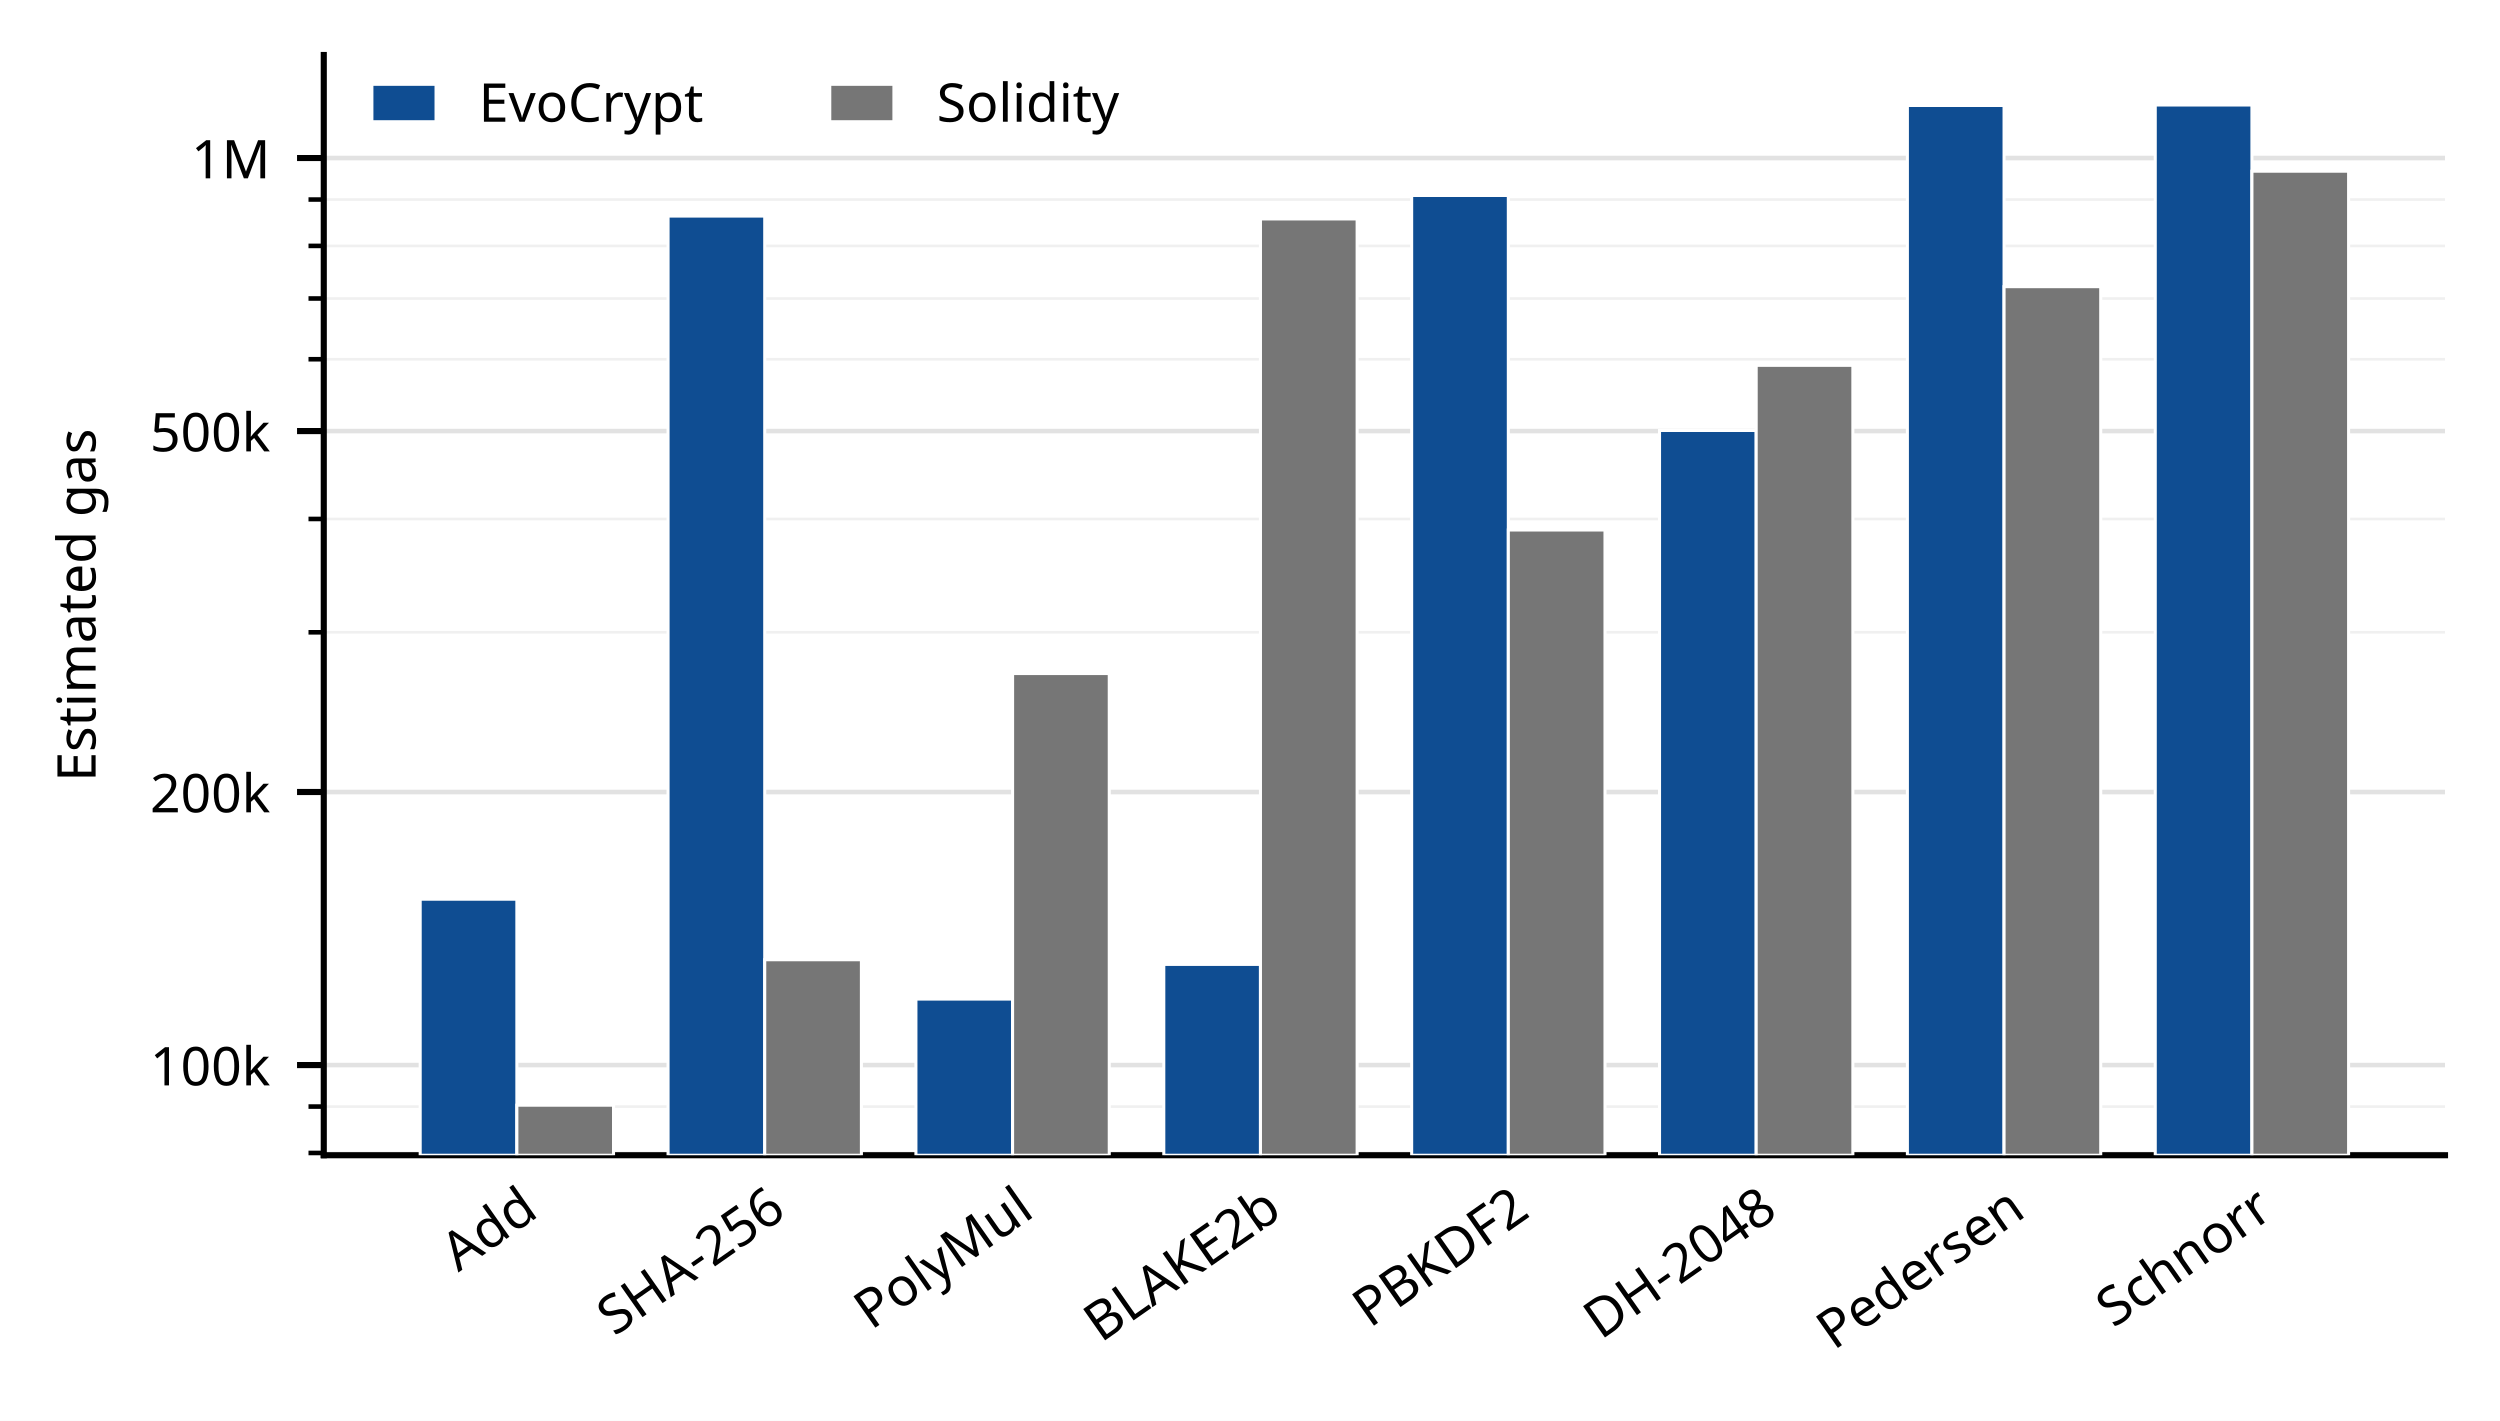
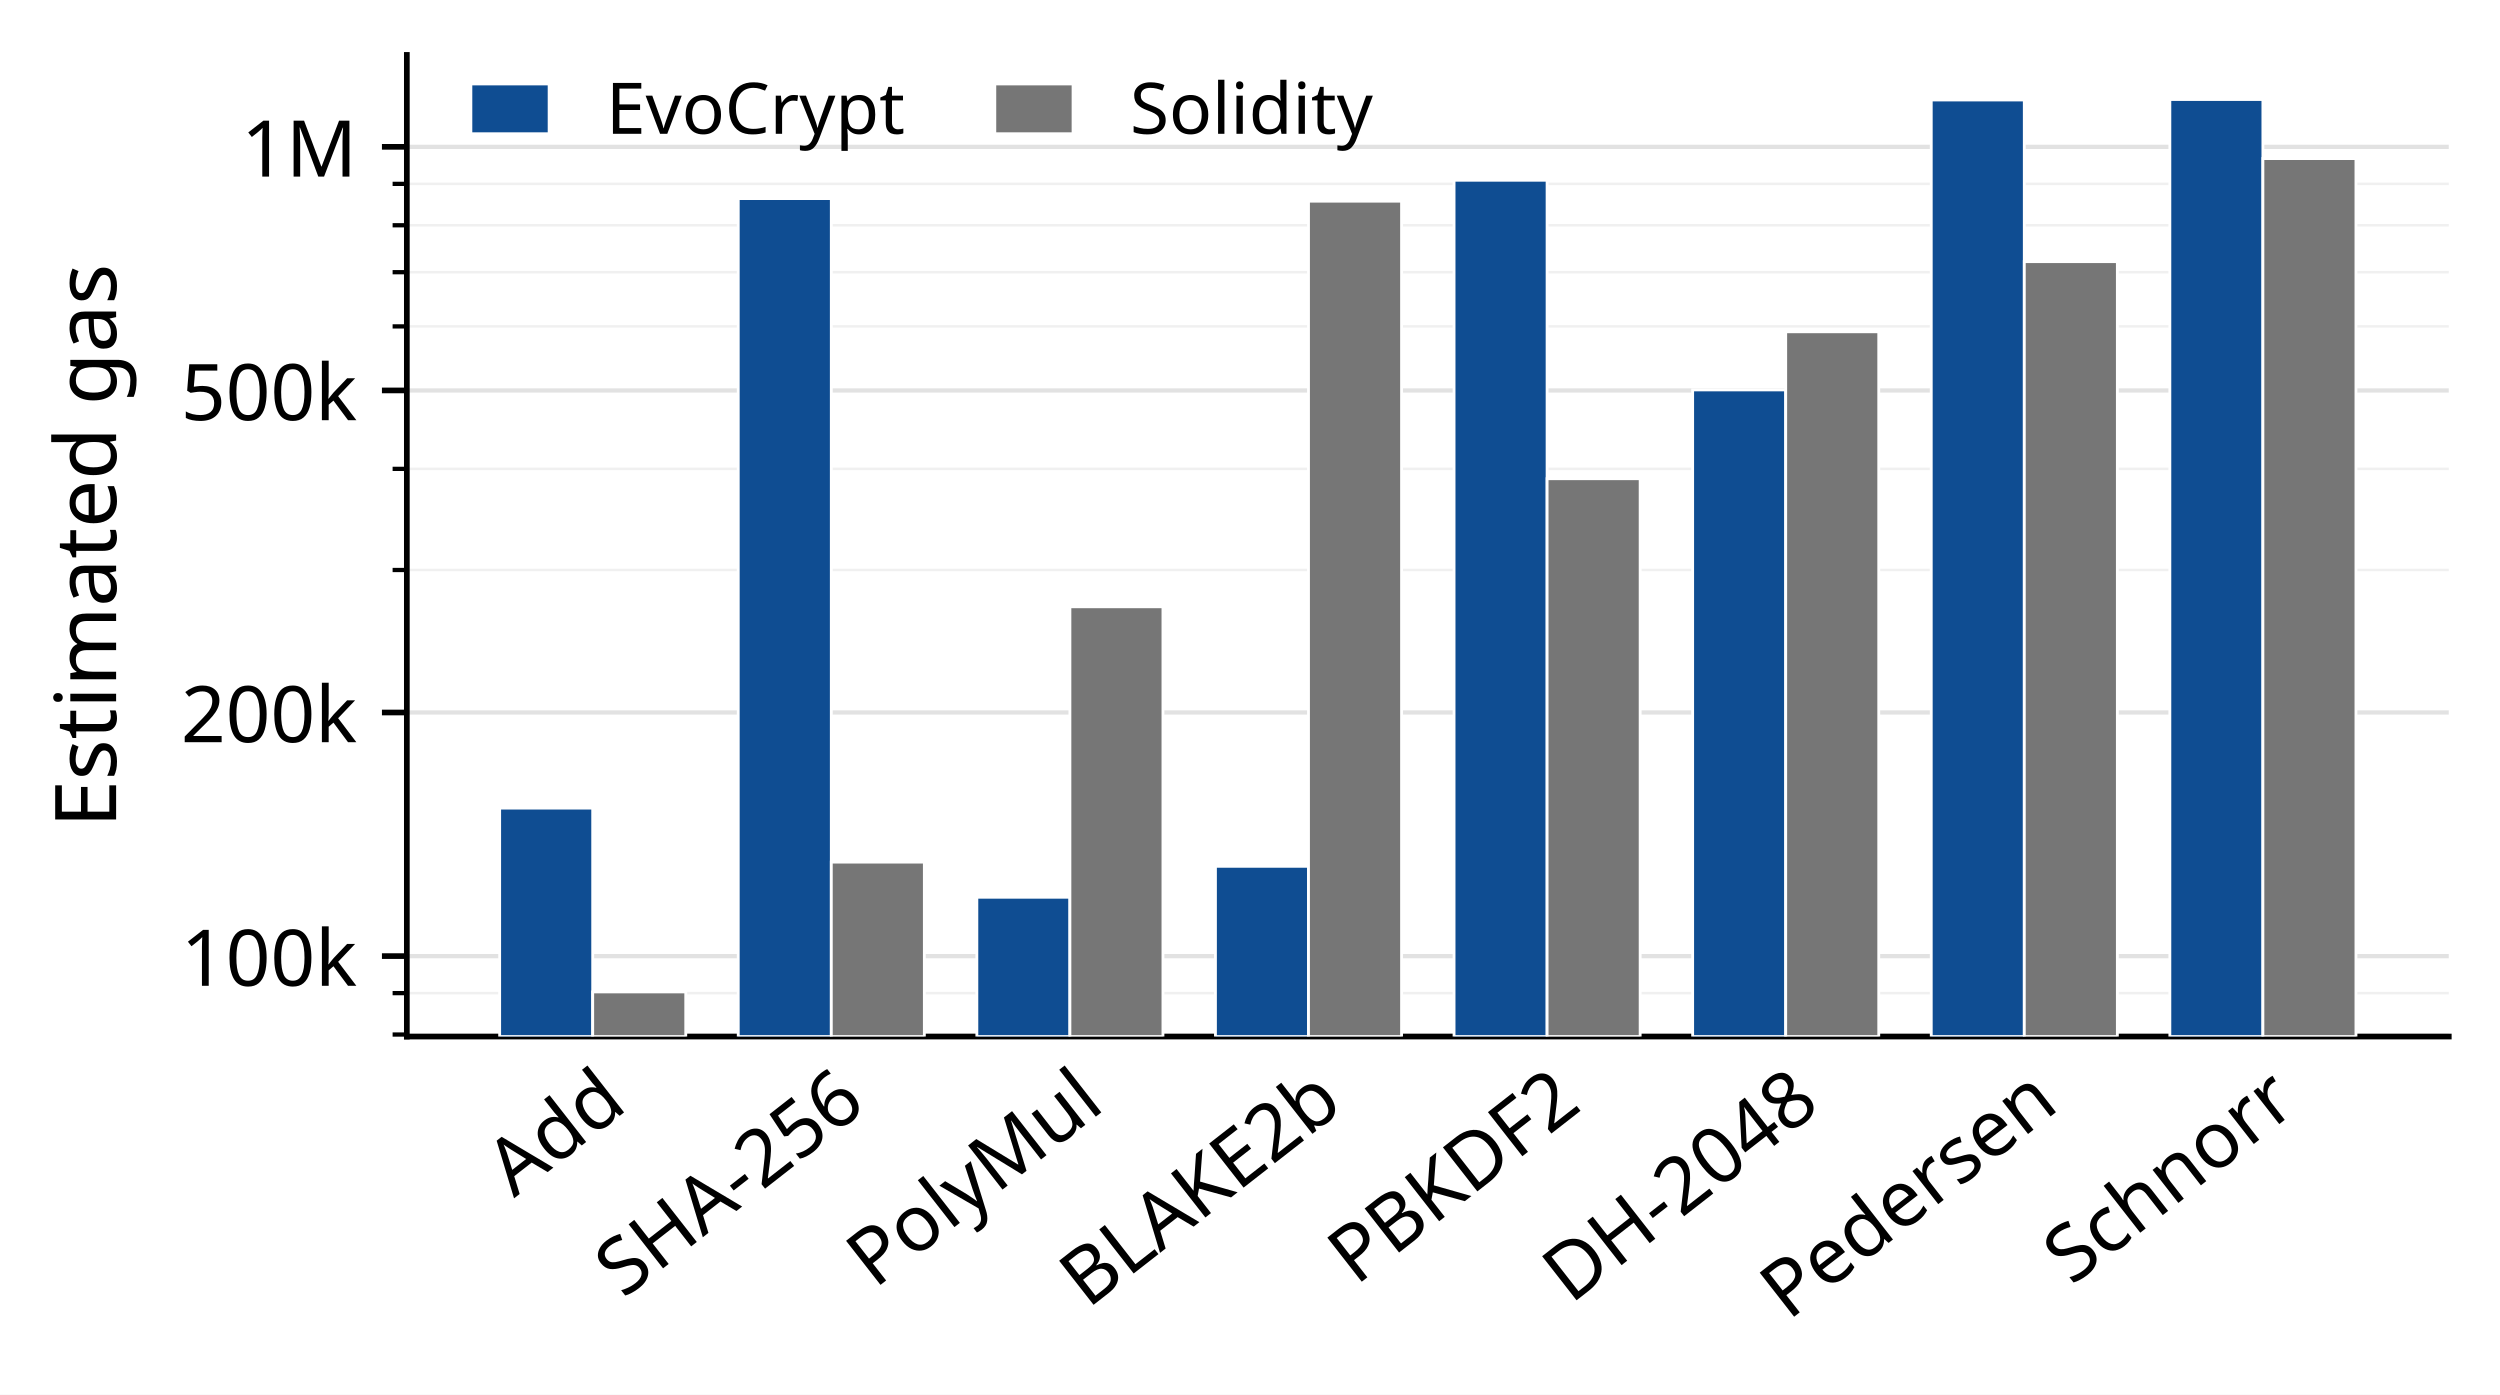
- <svg xmlns="http://www.w3.org/2000/svg" xmlns:xlink="http://www.w3.org/1999/xlink" width="327.309pt" height="186.019pt" viewBox="0 0 327.309 186.019" version="1.1">
+ <svg xmlns="http://www.w3.org/2000/svg" xmlns:xlink="http://www.w3.org/1999/xlink" width="351.37pt" height="196.016pt" viewBox="0 0 351.37 196.016" version="1.1">
  <defs>
    <style type="text/css">*{stroke-linejoin: round; stroke-linecap: butt}</style>
  </defs>
  <g id="figure_1">
    <g id="patch_1">
-       <path d="M 0 186.019  L 327.309 186.019  L 327.309 0  L 0 0  z " style="fill: #ffffff" />
+       <path d="M 0 196.016  L 351.37 196.016  L 351.37 0  L 0 0  z " style="fill: #ffffff" />
    </g>
    <g id="axes_1">
      <g id="patch_2">
-         <path d="M 42.389 151.247  L 320.109 151.247  L 320.109 7.2  L 42.389 7.2  z " style="fill: #ffffff" />
+         <path d="M 57.18 145.684  L 344.17 145.684  L 344.17 7.719  L 57.18 7.719  z " style="fill: #ffffff" />
      </g>
      <g id="matplotlib.axis_1">
        <g id="xtick_1">
          <g id="line2d_1" />
          <g id="text_1">
-             <text style="font: 7px 'sans-serif'; text-anchor: end" x="70.72" y="159.104" transform="rotate(-35, 70.7199, 159.1036)">Add</text>
+             <text style="font: 11px 'sans-serif'; text-anchor: end" x="88.449" y="155.771" transform="rotate(-38, 88.44909, 155.7709)">Add</text>
          </g>
        </g>
        <g id="xtick_2">
          <g id="line2d_2" />
          <g id="text_2">
-             <text style="font: 7px 'sans-serif'; text-anchor: end" x="103.171" y="159.104" transform="rotate(-35, 103.1714, 159.1036)">SHA-256</text>
+             <text style="font: 11px 'sans-serif'; text-anchor: end" x="121.984" y="155.771" transform="rotate(-38, 121.9838, 155.7709)">SHA-256</text>
          </g>
        </g>
        <g id="xtick_3">
          <g id="line2d_3" />
          <g id="text_3">
-             <text style="font: 7px 'sans-serif'; text-anchor: end" x="135.623" y="159.104" transform="rotate(-35, 135.6229, 159.1036)">PolyMul</text>
+             <text style="font: 11px 'sans-serif'; text-anchor: end" x="155.519" y="155.771" transform="rotate(-38, 155.5185, 155.7709)">PolyMul</text>
          </g>
        </g>
        <g id="xtick_4">
          <g id="line2d_4" />
          <g id="text_4">
-             <text style="font: 7px 'sans-serif'; text-anchor: end" x="168.074" y="159.104" transform="rotate(-35, 168.0744, 159.1036)">BLAKE2b</text>
+             <text style="font: 11px 'sans-serif'; text-anchor: end" x="189.053" y="155.771" transform="rotate(-38, 189.0532, 155.7709)">BLAKE2b</text>
          </g>
        </g>
        <g id="xtick_5">
          <g id="line2d_5" />
          <g id="text_5">
-             <text style="font: 7px 'sans-serif'; text-anchor: end" x="200.526" y="159.104" transform="rotate(-35, 200.5259, 159.1036)">PBKDF2</text>
+             <text style="font: 11px 'sans-serif'; text-anchor: end" x="222.588" y="155.771" transform="rotate(-38, 222.5879, 155.7709)">PBKDF2</text>
          </g>
        </g>
        <g id="xtick_6">
          <g id="line2d_6" />
          <g id="text_6">
-             <text style="font: 7px 'sans-serif'; text-anchor: end" x="232.977" y="159.104" transform="rotate(-35, 232.9774, 159.1036)">DH-2048</text>
+             <text style="font: 11px 'sans-serif'; text-anchor: end" x="256.123" y="155.771" transform="rotate(-38, 256.1226, 155.7709)">DH-2048</text>
          </g>
        </g>
        <g id="xtick_7">
          <g id="line2d_7" />
          <g id="text_7">
-             <text style="font: 7px 'sans-serif'; text-anchor: end" x="265.429" y="159.104" transform="rotate(-35, 265.4289, 159.1036)">Pedersen</text>
+             <text style="font: 11px 'sans-serif'; text-anchor: end" x="289.657" y="155.771" transform="rotate(-38, 289.6573, 155.7709)">Pedersen</text>
          </g>
        </g>
        <g id="xtick_8">
          <g id="line2d_8" />
          <g id="text_8">
-             <text style="font: 7px 'sans-serif'; text-anchor: end" x="297.88" y="159.104" transform="rotate(-35, 297.8804, 159.1036)">Schnorr</text>
+             <text style="font: 11px 'sans-serif'; text-anchor: end" x="323.192" y="155.771" transform="rotate(-38, 323.192, 155.7709)">Schnorr</text>
          </g>
        </g>
      </g>
      <g id="matplotlib.axis_2">
        <g id="ytick_1">
          <g id="line2d_9">
-             <path d="M 42.389 139.442  L 320.109 139.442  " clip-path="url(#pad30a8b0d2)" style="fill: none; stroke: #e2e2e2; stroke-width: 0.6; stroke-linecap: square" />
+             <path d="M 57.18 134.378  L 344.17 134.378  " clip-path="url(#pf43f8c97d6)" style="fill: none; stroke: #e2e2e2; stroke-width: 0.6; stroke-linecap: square" />
          </g>
          <g id="line2d_10">
            <defs>
-               <path id="ma6cd90c6e2" d="M 0 0  L -3.5 0  " style="stroke: #000000; stroke-width: 0.8" />
+               <path id="mb9923dadb4" d="M 0 0  L -3.5 0  " style="stroke: #000000; stroke-width: 0.8" />
            </defs>
            <g>
-               <use xlink:href="#ma6cd90c6e2" x="42.389" y="139.442" style="stroke: #000000; stroke-width: 0.8" />
+               <use xlink:href="#mb9923dadb4" x="57.18" y="134.378" style="stroke: #000000; stroke-width: 0.8" />
            </g>
          </g>
          <g id="text_9">
-             <text style="font: 7px 'sans-serif'; text-anchor: end" x="35.389" y="142.101" transform="rotate(-0, 35.38938, 142.1014)">100k</text>
+             <text style="font: 11px 'sans-serif'; text-anchor: end" x="50.18" y="138.557" transform="rotate(-0, 50.17969, 138.5573)">100k</text>
          </g>
        </g>
        <g id="ytick_2">
          <g id="line2d_11">
-             <path d="M 42.389 103.694  L 320.109 103.694  " clip-path="url(#pad30a8b0d2)" style="fill: none; stroke: #e2e2e2; stroke-width: 0.6; stroke-linecap: square" />
+             <path d="M 57.18 100.139  L 344.17 100.139  " clip-path="url(#pf43f8c97d6)" style="fill: none; stroke: #e2e2e2; stroke-width: 0.6; stroke-linecap: square" />
          </g>
          <g id="line2d_12">
            <g>
-               <use xlink:href="#ma6cd90c6e2" x="42.389" y="103.694" style="stroke: #000000; stroke-width: 0.8" />
+               <use xlink:href="#mb9923dadb4" x="57.18" y="100.139" style="stroke: #000000; stroke-width: 0.8" />
            </g>
          </g>
          <g id="text_10">
-             <text style="font: 7px 'sans-serif'; text-anchor: end" x="35.389" y="106.353" transform="rotate(-0, 35.38938, 106.3532)">200k</text>
+             <text style="font: 11px 'sans-serif'; text-anchor: end" x="50.18" y="104.318" transform="rotate(-0, 50.17969, 104.3182)">200k</text>
          </g>
        </g>
        <g id="ytick_3">
          <g id="line2d_13">
-             <path d="M 42.389 56.437  L 320.109 56.437  " clip-path="url(#pad30a8b0d2)" style="fill: none; stroke: #e2e2e2; stroke-width: 0.6; stroke-linecap: square" />
+             <path d="M 57.18 54.877  L 344.17 54.877  " clip-path="url(#pf43f8c97d6)" style="fill: none; stroke: #e2e2e2; stroke-width: 0.6; stroke-linecap: square" />
          </g>
          <g id="line2d_14">
            <g>
-               <use xlink:href="#ma6cd90c6e2" x="42.389" y="56.437" style="stroke: #000000; stroke-width: 0.8" />
+               <use xlink:href="#mb9923dadb4" x="57.18" y="54.877" style="stroke: #000000; stroke-width: 0.8" />
            </g>
          </g>
          <g id="text_11">
-             <text style="font: 7px 'sans-serif'; text-anchor: end" x="35.389" y="59.097" transform="rotate(-0, 35.38938, 59.09671)">500k</text>
+             <text style="font: 11px 'sans-serif'; text-anchor: end" x="50.18" y="59.057" transform="rotate(-0, 50.17969, 59.05653)">500k</text>
          </g>
        </g>
        <g id="ytick_4">
          <g id="line2d_15">
-             <path d="M 42.389 20.689  L 320.109 20.689  " clip-path="url(#pad30a8b0d2)" style="fill: none; stroke: #e2e2e2; stroke-width: 0.6; stroke-linecap: square" />
+             <path d="M 57.18 20.638  L 344.17 20.638  " clip-path="url(#pf43f8c97d6)" style="fill: none; stroke: #e2e2e2; stroke-width: 0.6; stroke-linecap: square" />
          </g>
          <g id="line2d_16">
            <g>
-               <use xlink:href="#ma6cd90c6e2" x="42.389" y="20.689" style="stroke: #000000; stroke-width: 0.8" />
+               <use xlink:href="#mb9923dadb4" x="57.18" y="20.638" style="stroke: #000000; stroke-width: 0.8" />
            </g>
          </g>
          <g id="text_12">
-             <text style="font: 7px 'sans-serif'; text-anchor: end" x="35.389" y="23.349" transform="rotate(-0, 35.38938, 23.34853)">1M</text>
+             <text style="font: 11px 'sans-serif'; text-anchor: end" x="50.18" y="24.817" transform="rotate(-0, 50.17969, 24.81742)">1M</text>
          </g>
        </g>
        <g id="ytick_5">
          <g id="line2d_17">
-             <path d="M 42.389 150.95  L 320.109 150.95  " clip-path="url(#pad30a8b0d2)" style="fill: none; stroke: #f0f0f0; stroke-width: 0.35; stroke-linecap: square" />
+             <path d="M 57.18 145.401  L 344.17 145.401  " clip-path="url(#pf43f8c97d6)" style="fill: none; stroke: #f0f0f0; stroke-width: 0.35; stroke-linecap: square" />
          </g>
          <g id="line2d_18">
            <defs>
-               <path id="m99c111af71" d="M 0 0  L -2 0  " style="stroke: #000000; stroke-width: 0.6" />
+               <path id="mef500fd171" d="M 0 0  L -2 0  " style="stroke: #000000; stroke-width: 0.6" />
            </defs>
            <g>
-               <use xlink:href="#m99c111af71" x="42.389" y="150.95" style="stroke: #000000; stroke-width: 0.6" />
+               <use xlink:href="#mef500fd171" x="57.18" y="145.401" style="stroke: #000000; stroke-width: 0.6" />
            </g>
          </g>
        </g>
        <g id="ytick_6">
          <g id="line2d_19">
-             <path d="M 42.389 144.876  L 320.109 144.876  " clip-path="url(#pad30a8b0d2)" style="fill: none; stroke: #f0f0f0; stroke-width: 0.35; stroke-linecap: square" />
+             <path d="M 57.18 139.583  L 344.17 139.583  " clip-path="url(#pf43f8c97d6)" style="fill: none; stroke: #f0f0f0; stroke-width: 0.35; stroke-linecap: square" />
          </g>
          <g id="line2d_20">
            <g>
-               <use xlink:href="#m99c111af71" x="42.389" y="144.876" style="stroke: #000000; stroke-width: 0.6" />
+               <use xlink:href="#mef500fd171" x="57.18" y="139.583" style="stroke: #000000; stroke-width: 0.6" />
            </g>
          </g>
        </g>
        <g id="ytick_7">
          <g id="line2d_21">
-             <path d="M 42.389 82.782  L 320.109 82.782  " clip-path="url(#pad30a8b0d2)" style="fill: none; stroke: #f0f0f0; stroke-width: 0.35; stroke-linecap: square" />
+             <path d="M 57.18 80.11  L 344.17 80.11  " clip-path="url(#pf43f8c97d6)" style="fill: none; stroke: #f0f0f0; stroke-width: 0.35; stroke-linecap: square" />
          </g>
          <g id="line2d_22">
            <g>
-               <use xlink:href="#m99c111af71" x="42.389" y="82.782" style="stroke: #000000; stroke-width: 0.6" />
+               <use xlink:href="#mef500fd171" x="57.18" y="80.11" style="stroke: #000000; stroke-width: 0.6" />
            </g>
          </g>
        </g>
        <g id="ytick_8">
          <g id="line2d_23">
-             <path d="M 42.389 67.946  L 320.109 67.946  " clip-path="url(#pad30a8b0d2)" style="fill: none; stroke: #f0f0f0; stroke-width: 0.35; stroke-linecap: square" />
+             <path d="M 57.18 65.9  L 344.17 65.9  " clip-path="url(#pf43f8c97d6)" style="fill: none; stroke: #f0f0f0; stroke-width: 0.35; stroke-linecap: square" />
          </g>
          <g id="line2d_24">
            <g>
-               <use xlink:href="#m99c111af71" x="42.389" y="67.946" style="stroke: #000000; stroke-width: 0.6" />
+               <use xlink:href="#mef500fd171" x="57.18" y="65.9" style="stroke: #000000; stroke-width: 0.6" />
            </g>
          </g>
        </g>
        <g id="ytick_9">
          <g id="line2d_25">
-             <path d="M 42.389 47.034  L 320.109 47.034  " clip-path="url(#pad30a8b0d2)" style="fill: none; stroke: #f0f0f0; stroke-width: 0.35; stroke-linecap: square" />
+             <path d="M 57.18 45.871  L 344.17 45.871  " clip-path="url(#pf43f8c97d6)" style="fill: none; stroke: #f0f0f0; stroke-width: 0.35; stroke-linecap: square" />
          </g>
          <g id="line2d_26">
            <g>
-               <use xlink:href="#m99c111af71" x="42.389" y="47.034" style="stroke: #000000; stroke-width: 0.6" />
+               <use xlink:href="#mef500fd171" x="57.18" y="45.871" style="stroke: #000000; stroke-width: 0.6" />
            </g>
          </g>
        </g>
        <g id="ytick_10">
          <g id="line2d_27">
-             <path d="M 42.389 39.084  L 320.109 39.084  " clip-path="url(#pad30a8b0d2)" style="fill: none; stroke: #f0f0f0; stroke-width: 0.35; stroke-linecap: square" />
+             <path d="M 57.18 38.257  L 344.17 38.257  " clip-path="url(#pf43f8c97d6)" style="fill: none; stroke: #f0f0f0; stroke-width: 0.35; stroke-linecap: square" />
          </g>
          <g id="line2d_28">
            <g>
-               <use xlink:href="#m99c111af71" x="42.389" y="39.084" style="stroke: #000000; stroke-width: 0.6" />
+               <use xlink:href="#mef500fd171" x="57.18" y="38.257" style="stroke: #000000; stroke-width: 0.6" />
            </g>
          </g>
        </g>
        <g id="ytick_11">
          <g id="line2d_29">
-             <path d="M 42.389 32.197  L 320.109 32.197  " clip-path="url(#pad30a8b0d2)" style="fill: none; stroke: #f0f0f0; stroke-width: 0.35; stroke-linecap: square" />
+             <path d="M 57.18 31.661  L 344.17 31.661  " clip-path="url(#pf43f8c97d6)" style="fill: none; stroke: #f0f0f0; stroke-width: 0.35; stroke-linecap: square" />
          </g>
          <g id="line2d_30">
            <g>
-               <use xlink:href="#m99c111af71" x="42.389" y="32.197" style="stroke: #000000; stroke-width: 0.6" />
+               <use xlink:href="#mef500fd171" x="57.18" y="31.661" style="stroke: #000000; stroke-width: 0.6" />
            </g>
          </g>
        </g>
        <g id="ytick_12">
          <g id="line2d_31">
-             <path d="M 42.389 26.123  L 320.109 26.123  " clip-path="url(#pad30a8b0d2)" style="fill: none; stroke: #f0f0f0; stroke-width: 0.35; stroke-linecap: square" />
+             <path d="M 57.18 25.843  L 344.17 25.843  " clip-path="url(#pf43f8c97d6)" style="fill: none; stroke: #f0f0f0; stroke-width: 0.35; stroke-linecap: square" />
          </g>
          <g id="line2d_32">
            <g>
-               <use xlink:href="#m99c111af71" x="42.389" y="26.123" style="stroke: #000000; stroke-width: 0.6" />
+               <use xlink:href="#mef500fd171" x="57.18" y="25.843" style="stroke: #000000; stroke-width: 0.6" />
            </g>
          </g>
        </g>
        <g id="text_13">
-           <text style="font: 7px 'sans-serif'; text-anchor: middle" x="12.519" y="79.223" transform="rotate(-90, 12.51891, 79.2233)">Estimated gas</text>
+           <text style="font: 12px 'sans-serif'; text-anchor: middle" x="16.318" y="76.702" transform="rotate(-90, 16.31812, 76.70155)">Estimated gas</text>
        </g>
      </g>
      <g id="patch_3">
-         <path d="M 42.389 151.247  L 42.389 7.2  " style="fill: none; stroke: #000000; stroke-width: 0.8; stroke-linejoin: miter; stroke-linecap: square" />
+         <path d="M 57.18 145.684  L 57.18 7.719  " style="fill: none; stroke: #000000; stroke-width: 0.8; stroke-linejoin: miter; stroke-linecap: square" />
      </g>
      <g id="patch_4">
-         <path d="M 42.389 151.247  L 320.109 151.247  " style="fill: none; stroke: #000000; stroke-width: 0.8; stroke-linejoin: miter; stroke-linecap: square" />
+         <path d="M 57.18 145.684  L 344.17 145.684  " style="fill: none; stroke: #000000; stroke-width: 0.8; stroke-linejoin: miter; stroke-linecap: square" />
      </g>
      <g id="patch_5">
-         <path d="M 55.013 151.247  L 67.669 151.247  L 67.669 117.724  L 55.013 117.724  z " clip-path="url(#pad30a8b0d2)" style="fill: #0f4d92; stroke: #ffffff; stroke-width: 0.4; stroke-linejoin: miter" />
+         <path d="M 70.225 145.684  L 83.303 145.684  L 83.303 113.577  L 70.225 113.577  z " clip-path="url(#pf43f8c97d6)" style="fill: #0f4d92; stroke: #ffffff; stroke-width: 0.4; stroke-linejoin: miter" />
      </g>
      <g id="patch_6">
-         <path d="M 87.465 151.247  L 100.121 151.247  L 100.121 28.285  L 87.465 28.285  z " clip-path="url(#pad30a8b0d2)" style="fill: #0f4d92; stroke: #ffffff; stroke-width: 0.4; stroke-linejoin: miter" />
+         <path d="M 103.759 145.684  L 116.838 145.684  L 116.838 27.914  L 103.759 27.914  z " clip-path="url(#pf43f8c97d6)" style="fill: #0f4d92; stroke: #ffffff; stroke-width: 0.4; stroke-linejoin: miter" />
      </g>
      <g id="patch_7">
-         <path d="M 119.916 151.247  L 132.572 151.247  L 132.572 130.801  L 119.916 130.801  z " clip-path="url(#pad30a8b0d2)" style="fill: #0f4d92; stroke: #ffffff; stroke-width: 0.4; stroke-linejoin: miter" />
+         <path d="M 137.294 145.684  L 150.373 145.684  L 150.373 126.102  L 137.294 126.102  z " clip-path="url(#pf43f8c97d6)" style="fill: #0f4d92; stroke: #ffffff; stroke-width: 0.4; stroke-linejoin: miter" />
      </g>
      <g id="patch_8">
-         <path d="M 152.368 151.247  L 165.024 151.247  L 165.024 126.261  L 152.368 126.261  z " clip-path="url(#pad30a8b0d2)" style="fill: #0f4d92; stroke: #ffffff; stroke-width: 0.4; stroke-linejoin: miter" />
+         <path d="M 170.829 145.684  L 183.907 145.684  L 183.907 121.754  L 170.829 121.754  z " clip-path="url(#pf43f8c97d6)" style="fill: #0f4d92; stroke: #ffffff; stroke-width: 0.4; stroke-linejoin: miter" />
      </g>
      <g id="patch_9">
-         <path d="M 184.819 151.247  L 197.475 151.247  L 197.475 25.592  L 184.819 25.592  z " clip-path="url(#pad30a8b0d2)" style="fill: #0f4d92; stroke: #ffffff; stroke-width: 0.4; stroke-linejoin: miter" />
+         <path d="M 204.364 145.684  L 217.442 145.684  L 217.442 25.334  L 204.364 25.334  z " clip-path="url(#pf43f8c97d6)" style="fill: #0f4d92; stroke: #ffffff; stroke-width: 0.4; stroke-linejoin: miter" />
      </g>
      <g id="patch_10">
-         <path d="M 217.271 151.247  L 229.927 151.247  L 229.927 56.355  L 217.271 56.355  z " clip-path="url(#pad30a8b0d2)" style="fill: #0f4d92; stroke: #ffffff; stroke-width: 0.4; stroke-linejoin: miter" />
+         <path d="M 237.898 145.684  L 250.977 145.684  L 250.977 54.798  L 237.898 54.798  z " clip-path="url(#pf43f8c97d6)" style="fill: #0f4d92; stroke: #ffffff; stroke-width: 0.4; stroke-linejoin: miter" />
      </g>
      <g id="patch_11">
-         <path d="M 249.722 151.247  L 262.378 151.247  L 262.378 13.813  L 249.722 13.813  z " clip-path="url(#pad30a8b0d2)" style="fill: #0f4d92; stroke: #ffffff; stroke-width: 0.4; stroke-linejoin: miter" />
+         <path d="M 271.433 145.684  L 284.511 145.684  L 284.511 14.053  L 271.433 14.053  z " clip-path="url(#pf43f8c97d6)" style="fill: #0f4d92; stroke: #ffffff; stroke-width: 0.4; stroke-linejoin: miter" />
      </g>
      <g id="patch_12">
-         <path d="M 282.174 151.247  L 294.83 151.247  L 294.83 13.748  L 282.174 13.748  z " clip-path="url(#pad30a8b0d2)" style="fill: #0f4d92; stroke: #ffffff; stroke-width: 0.4; stroke-linejoin: miter" />
+         <path d="M 304.968 145.684  L 318.046 145.684  L 318.046 13.99  L 304.968 13.99  z " clip-path="url(#pf43f8c97d6)" style="fill: #0f4d92; stroke: #ffffff; stroke-width: 0.4; stroke-linejoin: miter" />
      </g>
      <g id="patch_13">
-         <path d="M 67.669 151.247  L 80.325 151.247  L 80.325 144.699  L 67.669 144.699  z " clip-path="url(#pad30a8b0d2)" style="fill: #767676; stroke: #ffffff; stroke-width: 0.4; stroke-linejoin: miter" />
+         <path d="M 83.303 145.684  L 96.382 145.684  L 96.382 139.413  L 83.303 139.413  z " clip-path="url(#pf43f8c97d6)" style="fill: #767676; stroke: #ffffff; stroke-width: 0.4; stroke-linejoin: miter" />
      </g>
      <g id="patch_14">
-         <path d="M 100.121 151.247  L 112.777 151.247  L 112.777 125.649  L 100.121 125.649  z " clip-path="url(#pad30a8b0d2)" style="fill: #767676; stroke: #ffffff; stroke-width: 0.4; stroke-linejoin: miter" />
+         <path d="M 116.838 145.684  L 129.916 145.684  L 129.916 121.168  L 116.838 121.168  z " clip-path="url(#pf43f8c97d6)" style="fill: #767676; stroke: #ffffff; stroke-width: 0.4; stroke-linejoin: miter" />
      </g>
      <g id="patch_15">
-         <path d="M 132.572 151.247  L 145.228 151.247  L 145.228 88.181  L 132.572 88.181  z " clip-path="url(#pad30a8b0d2)" style="fill: #767676; stroke: #ffffff; stroke-width: 0.4; stroke-linejoin: miter" />
+         <path d="M 150.373 145.684  L 163.451 145.684  L 163.451 85.281  L 150.373 85.281  z " clip-path="url(#pf43f8c97d6)" style="fill: #767676; stroke: #ffffff; stroke-width: 0.4; stroke-linejoin: miter" />
      </g>
      <g id="patch_16">
-         <path d="M 165.024 151.247  L 177.68 151.247  L 177.68 28.664  L 165.024 28.664  z " clip-path="url(#pad30a8b0d2)" style="fill: #767676; stroke: #ffffff; stroke-width: 0.4; stroke-linejoin: miter" />
+         <path d="M 183.907 145.684  L 196.986 145.684  L 196.986 28.277  L 183.907 28.277  z " clip-path="url(#pf43f8c97d6)" style="fill: #767676; stroke: #ffffff; stroke-width: 0.4; stroke-linejoin: miter" />
      </g>
      <g id="patch_17">
-         <path d="M 197.475 151.247  L 210.131 151.247  L 210.131 69.386  L 197.475 69.386  z " clip-path="url(#pad30a8b0d2)" style="fill: #767676; stroke: #ffffff; stroke-width: 0.4; stroke-linejoin: miter" />
+         <path d="M 217.442 145.684  L 230.521 145.684  L 230.521 67.279  L 217.442 67.279  z " clip-path="url(#pf43f8c97d6)" style="fill: #767676; stroke: #ffffff; stroke-width: 0.4; stroke-linejoin: miter" />
      </g>
      <g id="patch_18">
-         <path d="M 229.927 151.247  L 242.583 151.247  L 242.583 47.831  L 229.927 47.831  z " clip-path="url(#pad30a8b0d2)" style="fill: #767676; stroke: #ffffff; stroke-width: 0.4; stroke-linejoin: miter" />
+         <path d="M 250.977 145.684  L 264.055 145.684  L 264.055 46.634  L 250.977 46.634  z " clip-path="url(#pf43f8c97d6)" style="fill: #767676; stroke: #ffffff; stroke-width: 0.4; stroke-linejoin: miter" />
      </g>
      <g id="patch_19">
-         <path d="M 262.378 151.247  L 275.034 151.247  L 275.034 37.53  L 262.378 37.53  z " clip-path="url(#pad30a8b0d2)" style="fill: #767676; stroke: #ffffff; stroke-width: 0.4; stroke-linejoin: miter" />
+         <path d="M 284.511 145.684  L 297.59 145.684  L 297.59 36.769  L 284.511 36.769  z " clip-path="url(#pf43f8c97d6)" style="fill: #767676; stroke: #ffffff; stroke-width: 0.4; stroke-linejoin: miter" />
      </g>
      <g id="patch_20">
-         <path d="M 294.83 151.247  L 307.486 151.247  L 307.486 22.413  L 294.83 22.413  z " clip-path="url(#pad30a8b0d2)" style="fill: #767676; stroke: #ffffff; stroke-width: 0.4; stroke-linejoin: miter" />
+         <path d="M 318.046 145.684  L 331.125 145.684  L 331.125 22.289  L 318.046 22.289  z " clip-path="url(#pf43f8c97d6)" style="fill: #767676; stroke: #ffffff; stroke-width: 0.4; stroke-linejoin: miter" />
      </g>
      <g id="legend_1">
        <g id="patch_21">
-           <path d="M 48.689 15.938  L 57.089 15.938  L 57.089 11.038  L 48.689 11.038  z " style="fill: #0f4d92; stroke: #ffffff; stroke-width: 0.4; stroke-linejoin: miter" />
+           <path d="M 66.18 18.798  L 77.18 18.798  L 77.18 11.798  L 66.18 11.798  z " style="fill: #0f4d92; stroke: #ffffff; stroke-width: 0.4; stroke-linejoin: miter" />
        </g>
        <g id="text_14">
-           <text style="font: 7px 'sans-serif'; text-anchor: start" x="62.689" y="15.938" transform="rotate(-0, 62.68937, 15.93797)">EvoCrypt</text>
+           <text style="font: 10px 'sans-serif'; text-anchor: start" x="85.18" y="18.798" transform="rotate(-0, 85.17969, 18.79844)">EvoCrypt</text>
        </g>
        <g id="patch_22">
-           <path d="M 108.636 15.938  L 117.036 15.938  L 117.036 11.038  L 108.636 11.038  z " style="fill: #767676; stroke: #ffffff; stroke-width: 0.4; stroke-linejoin: miter" />
+           <path d="M 139.817 18.798  L 150.817 18.798  L 150.817 11.798  L 139.817 11.798  z " style="fill: #767676; stroke: #ffffff; stroke-width: 0.4; stroke-linejoin: miter" />
        </g>
        <g id="text_15">
-           <text style="font: 7px 'sans-serif'; text-anchor: start" x="122.636" y="15.938" transform="rotate(-0, 122.6356, 15.93797)">Solidity</text>
+           <text style="font: 10px 'sans-serif'; text-anchor: start" x="158.817" y="18.798" transform="rotate(-0, 158.8172, 18.79844)">Solidity</text>
        </g>
      </g>
    </g>
  </g>
  <defs>
-     <clipPath id="pad30a8b0d2">
-       <rect x="42.389" y="7.2" width="277.72" height="144.047" />
+     <clipPath id="pf43f8c97d6">
+       <rect x="57.18" y="7.719" width="286.99" height="137.966" />
    </clipPath>
  </defs>
</svg>
